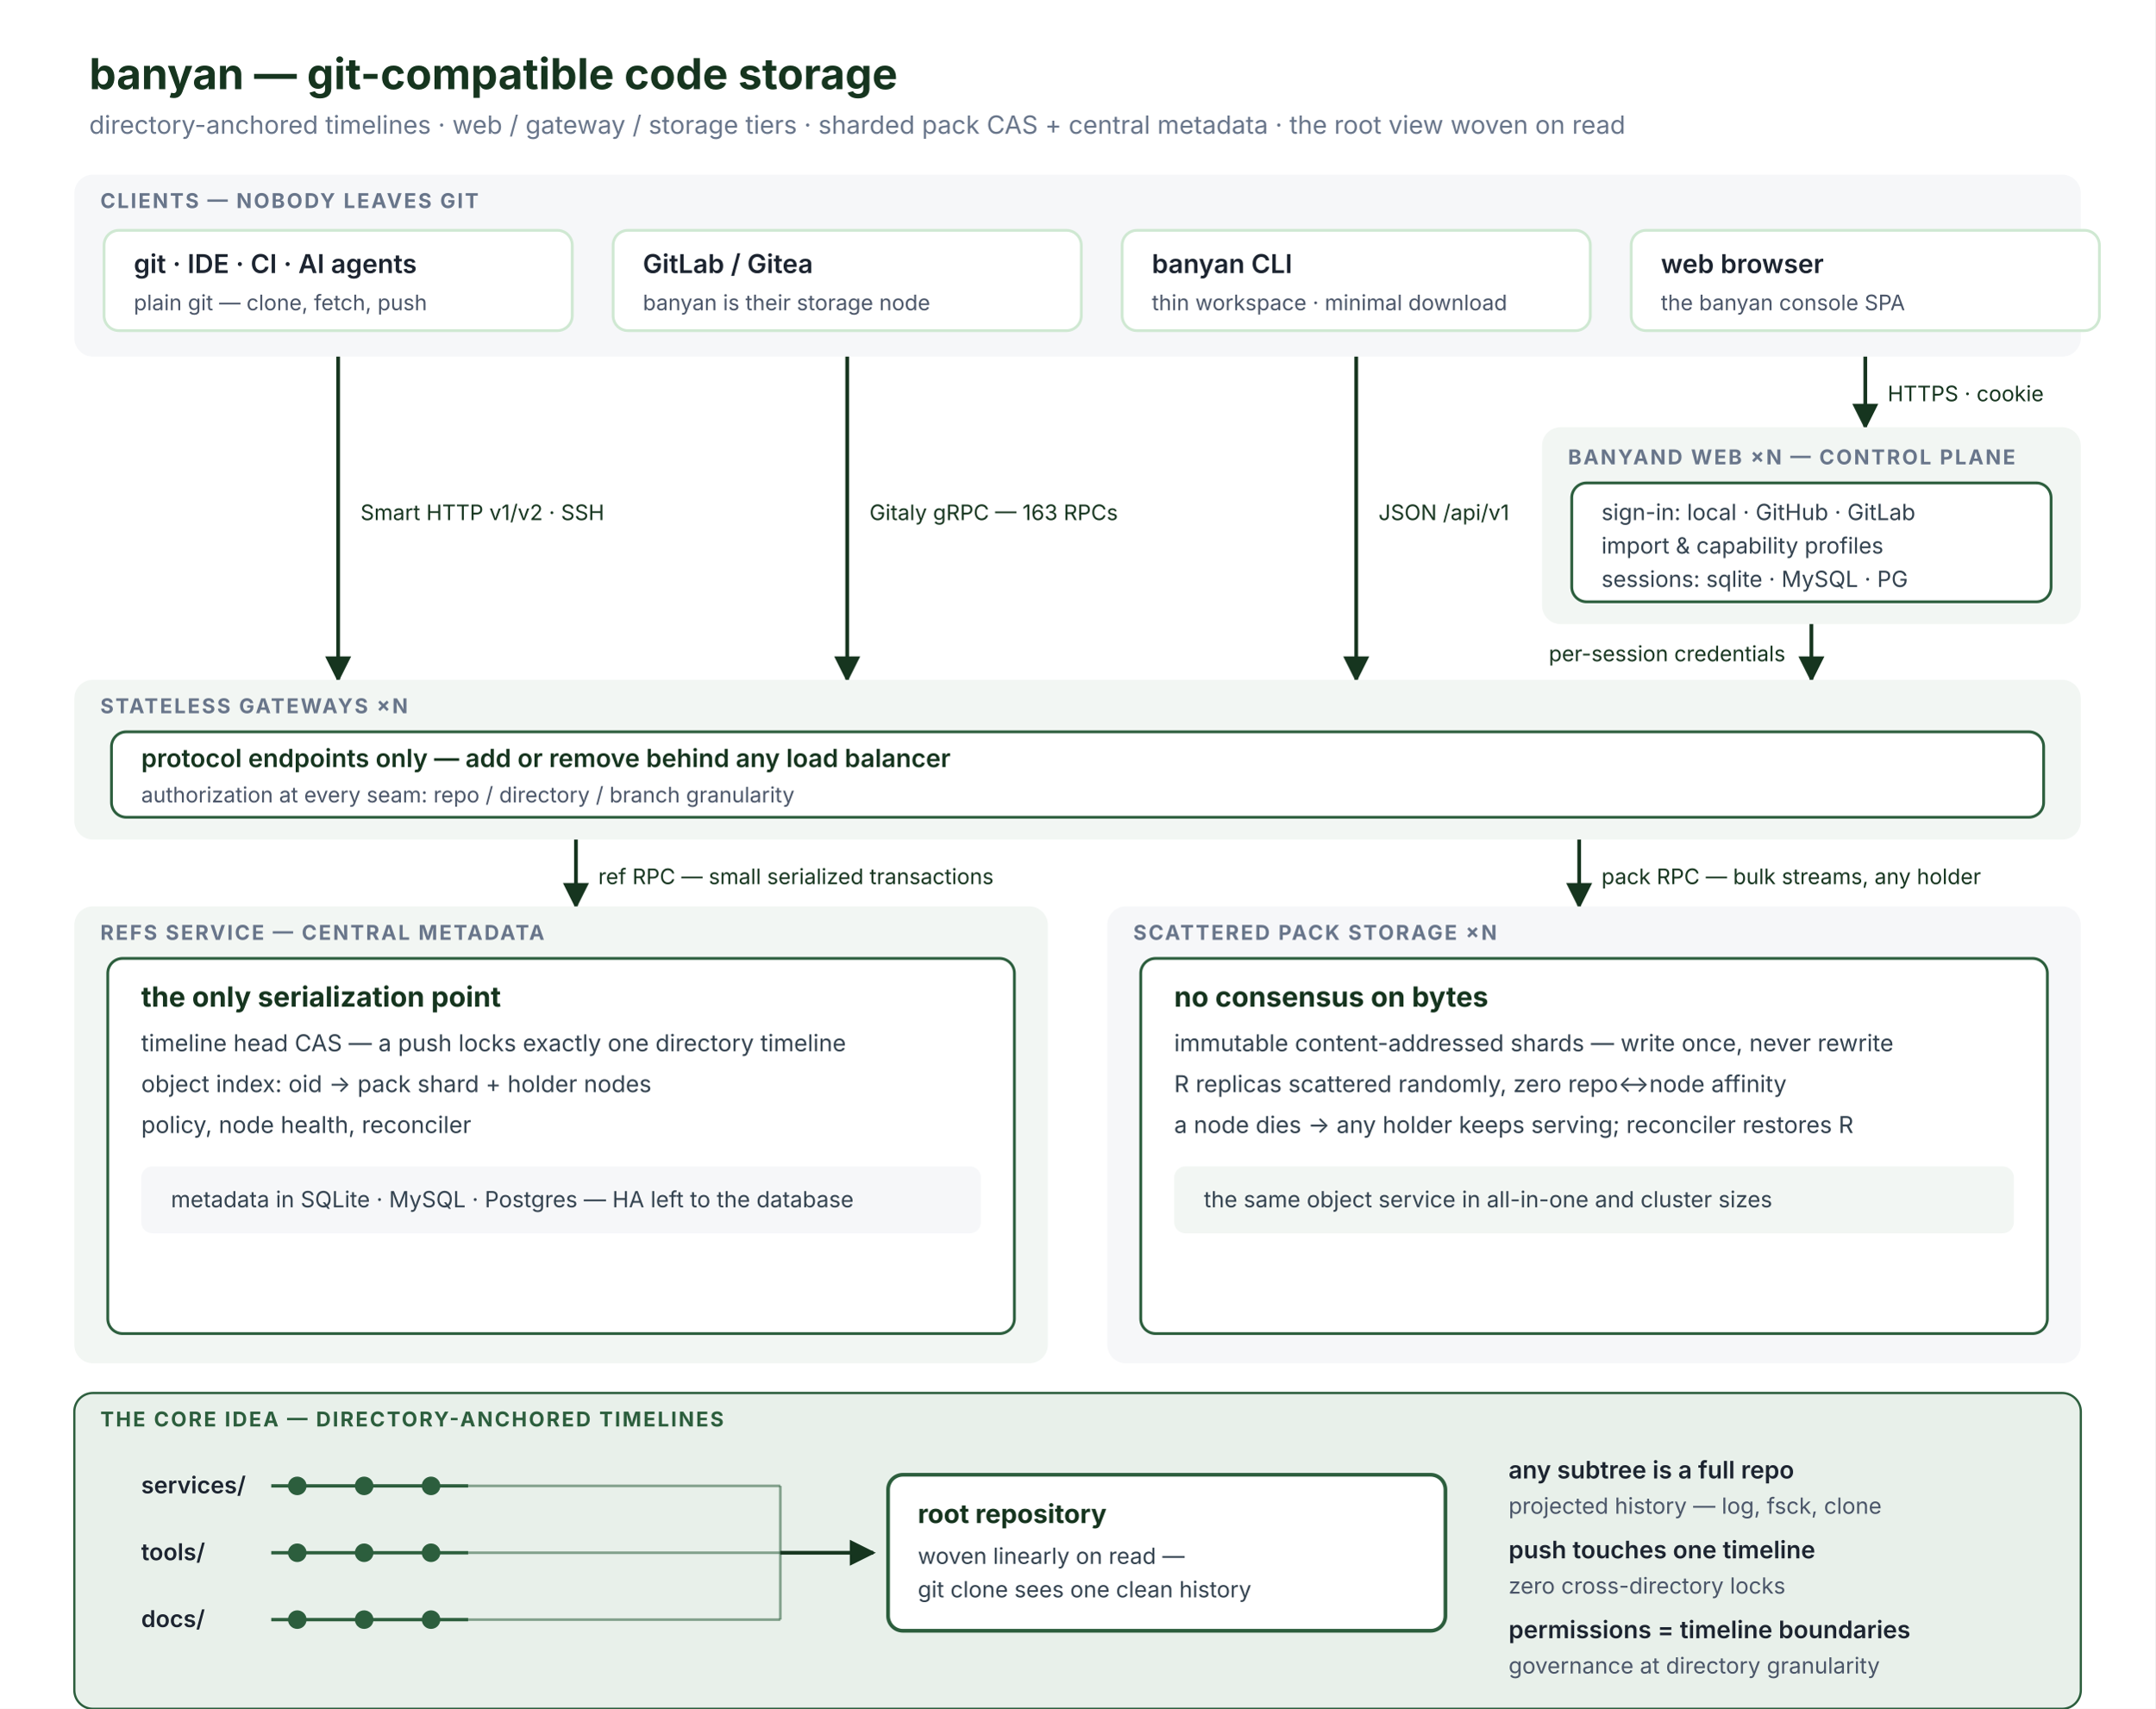
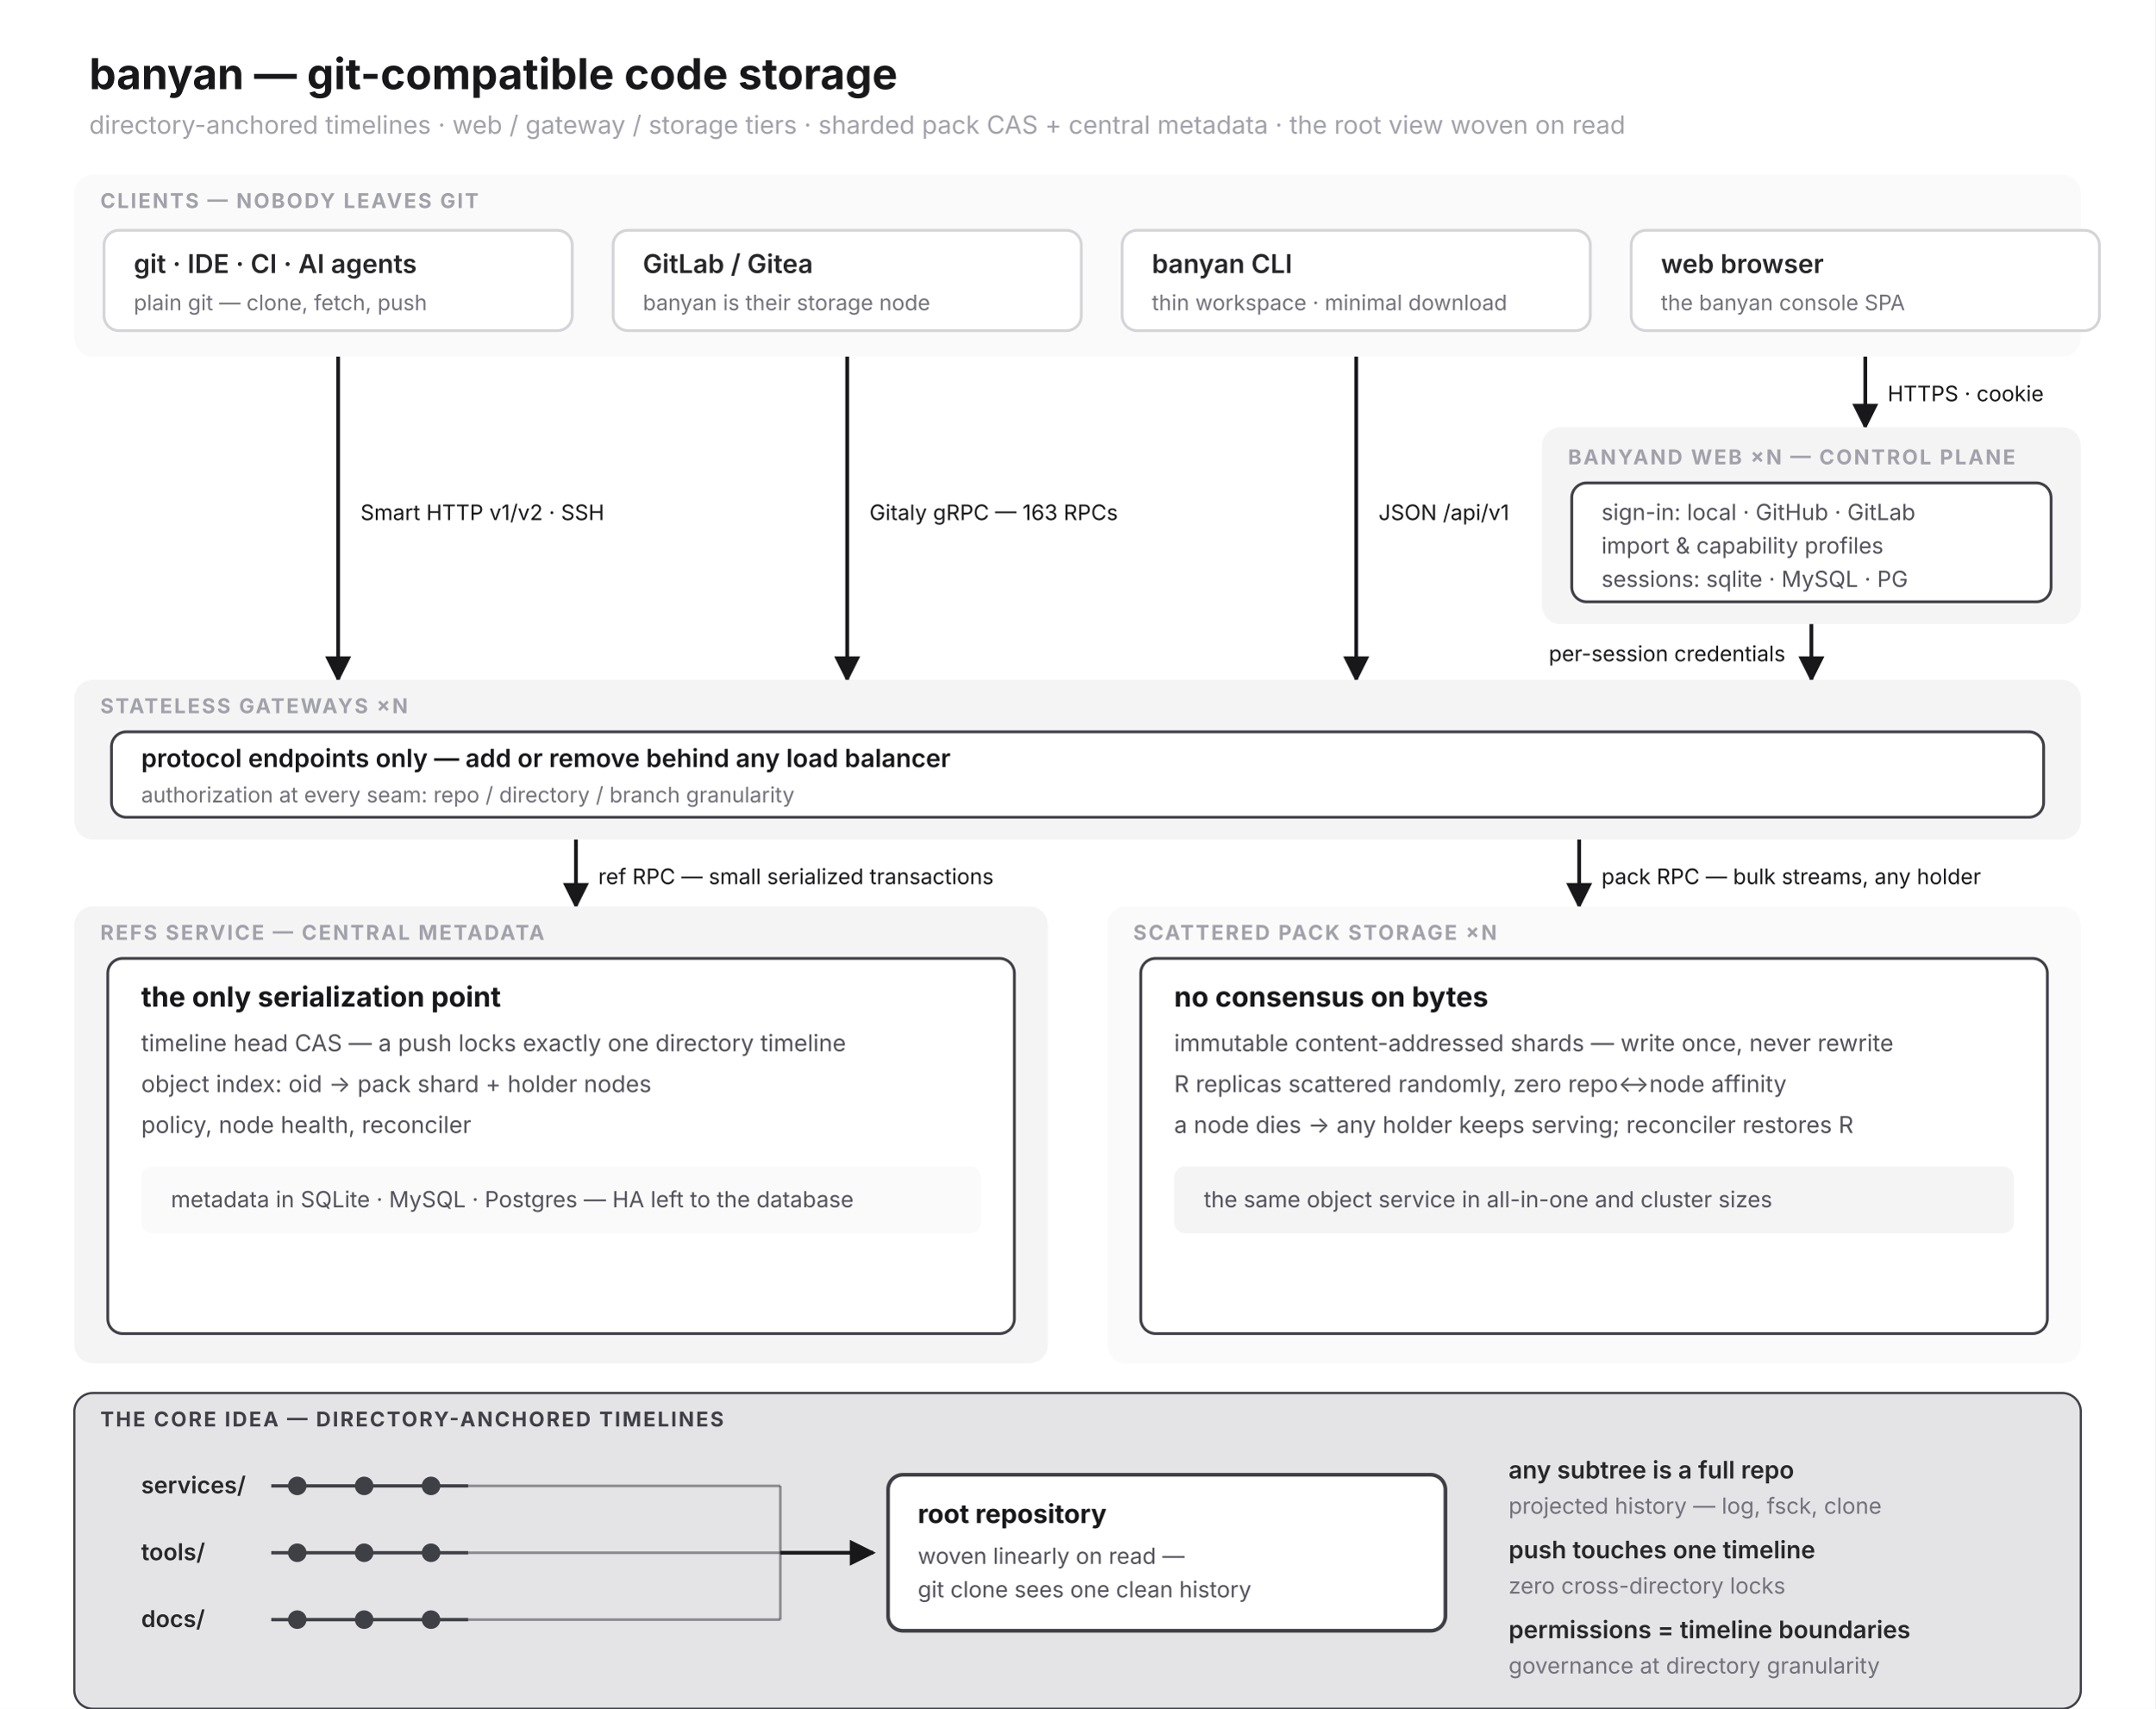
<svg xmlns="http://www.w3.org/2000/svg" width="1160" height="920" viewBox="0 0 1160 920" font-family="system-ui,-apple-system,'Segoe UI','Microsoft YaHei',sans-serif">
  <defs>
    <marker id="ar" viewBox="0 0 10 10" refX="9" refY="5" markerWidth="7" markerHeight="7" orient="auto-start-reverse">
-       <path d="M0,0 L10,5 L0,10 z" fill="#16351f" />
+       <path d="M0,0 L10,5 L0,10 z" fill="#18181b" />
    </marker>
  </defs>
  <rect width="1160" height="920" fill="#ffffff" />
-   <text x="48" y="48" font-size="23" font-weight="700" fill="#16351f">banyan — git-compatible code storage</text>
-   <text x="48" y="72" font-size="13.5" fill="#68758a">directory-anchored timelines · web / gateway / storage tiers · sharded pack CAS + central metadata · the root view woven on read</text>
-   <rect x="40" y="94" width="1080" height="98" rx="10" fill="#f6f7f9" />
-   <text x="54" y="112" font-size="11" font-weight="700" letter-spacing="1" fill="#68758a">CLIENTS — NOBODY LEAVES GIT</text>
+   <text x="48" y="48" font-size="23" font-weight="700" fill="#18181b">banyan — git-compatible code storage</text>
+   <text x="48" y="72" font-size="13.5" fill="#a1a1aa">directory-anchored timelines · web / gateway / storage tiers · sharded pack CAS + central metadata · the root view woven on read</text>
+   <rect x="40" y="94" width="1080" height="98" rx="10" fill="#fafafa" />
+   <text x="54" y="112" font-size="11" font-weight="700" letter-spacing="1" fill="#a1a1aa">CLIENTS — NOBODY LEAVES GIT</text>
  <g>
-     <rect x="56" y="124" width="252" height="54" rx="8" fill="#ffffff" stroke="#cfe8d2" stroke-width="1.5" />
-     <text x="72" y="147" font-size="14" font-weight="600" fill="#1c2430">git · IDE · CI · AI agents</text>
-     <text x="72" y="167" font-size="11.5" fill="#4a5568">plain git — clone, fetch, push</text>
-     <rect x="330" y="124" width="252" height="54" rx="8" fill="#ffffff" stroke="#cfe8d2" stroke-width="1.5" />
-     <text x="346" y="147" font-size="14" font-weight="600" fill="#1c2430">GitLab / Gitea</text>
-     <text x="346" y="167" font-size="11.5" fill="#4a5568">banyan is their storage node</text>
-     <rect x="604" y="124" width="252" height="54" rx="8" fill="#ffffff" stroke="#cfe8d2" stroke-width="1.5" />
-     <text x="620" y="147" font-size="14" font-weight="600" fill="#1c2430">banyan CLI</text>
-     <text x="620" y="167" font-size="11.5" fill="#4a5568">thin workspace · minimal download</text>
-     <rect x="878" y="124" width="252" height="54" rx="8" fill="#ffffff" stroke="#cfe8d2" stroke-width="1.5" />
-     <text x="894" y="147" font-size="14" font-weight="600" fill="#1c2430">web browser</text>
-     <text x="894" y="167" font-size="11.5" fill="#4a5568">the banyan console SPA</text>
+     <rect x="56" y="124" width="252" height="54" rx="8" fill="#ffffff" stroke="#d4d4d8" stroke-width="1.5" />
+     <text x="72" y="147" font-size="14" font-weight="600" fill="#27272a">git · IDE · CI · AI agents</text>
+     <text x="72" y="167" font-size="11.5" fill="#71717a">plain git — clone, fetch, push</text>
+     <rect x="330" y="124" width="252" height="54" rx="8" fill="#ffffff" stroke="#d4d4d8" stroke-width="1.5" />
+     <text x="346" y="147" font-size="14" font-weight="600" fill="#27272a">GitLab / Gitea</text>
+     <text x="346" y="167" font-size="11.5" fill="#71717a">banyan is their storage node</text>
+     <rect x="604" y="124" width="252" height="54" rx="8" fill="#ffffff" stroke="#d4d4d8" stroke-width="1.5" />
+     <text x="620" y="147" font-size="14" font-weight="600" fill="#27272a">banyan CLI</text>
+     <text x="620" y="167" font-size="11.5" fill="#71717a">thin workspace · minimal download</text>
+     <rect x="878" y="124" width="252" height="54" rx="8" fill="#ffffff" stroke="#d4d4d8" stroke-width="1.5" />
+     <text x="894" y="147" font-size="14" font-weight="600" fill="#27272a">web browser</text>
+     <text x="894" y="167" font-size="11.5" fill="#71717a">the banyan console SPA</text>
  </g>
-   <line x1="182" y1="192" x2="182" y2="366" stroke="#16351f" stroke-width="2" marker-end="url(#ar)" />
-   <text x="194" y="280" font-size="11.5" fill="#16351f">Smart HTTP v1/v2 · SSH</text>
-   <line x1="456" y1="192" x2="456" y2="366" stroke="#16351f" stroke-width="2" marker-end="url(#ar)" />
-   <text x="468" y="280" font-size="11.5" fill="#16351f">Gitaly gRPC — 163 RPCs</text>
-   <line x1="730" y1="192" x2="730" y2="366" stroke="#16351f" stroke-width="2" marker-end="url(#ar)" />
-   <text x="742" y="280" font-size="11.5" fill="#16351f">JSON /api/v1</text>
-   <line x1="1004" y1="192" x2="1004" y2="230" stroke="#16351f" stroke-width="2" marker-end="url(#ar)" />
-   <text x="1016" y="216" font-size="11.5" fill="#16351f">HTTPS · cookie</text>
-   <rect x="830" y="230" width="290" height="106" rx="10" fill="#f2f6f3" />
-   <text x="844" y="250" font-size="11" font-weight="700" letter-spacing="1" fill="#68758a">BANYAND WEB ×N — CONTROL PLANE</text>
-   <rect x="846" y="260" width="258" height="64" rx="8" fill="#ffffff" stroke="#2c5e3d" stroke-width="1.5" />
-   <text x="862" y="280" font-size="12" fill="#33424f">sign-in: local · GitHub · GitLab</text>
-   <text x="862" y="298" font-size="12" fill="#33424f">import &amp; capability profiles</text>
-   <text x="862" y="316" font-size="12" fill="#33424f">sessions: sqlite · MySQL · PG</text>
-   <line x1="975" y1="336" x2="975" y2="366" stroke="#16351f" stroke-width="2" marker-end="url(#ar)" />
-   <text x="961" y="356" font-size="11.5" fill="#16351f" text-anchor="end">per-session credentials</text>
-   <rect x="40" y="366" width="1080" height="86" rx="10" fill="#f2f6f3" />
-   <text x="54" y="384" font-size="11" font-weight="700" letter-spacing="1" fill="#68758a">STATELESS GATEWAYS ×N</text>
-   <rect x="60" y="394" width="1040" height="46" rx="8" fill="#ffffff" stroke="#2c5e3d" stroke-width="1.5" />
-   <text x="76" y="413" font-size="13.5" font-weight="600" fill="#16351f">protocol endpoints only — add or remove behind any load balancer</text>
-   <text x="76" y="432" font-size="11.5" fill="#4a5568">authorization at every seam: repo / directory / branch granularity</text>
-   <line x1="310" y1="452" x2="310" y2="488" stroke="#16351f" stroke-width="2" marker-end="url(#ar)" />
-   <text x="322" y="476" font-size="11.5" fill="#16351f">ref RPC — small serialized transactions</text>
-   <line x1="850" y1="452" x2="850" y2="488" stroke="#16351f" stroke-width="2" marker-end="url(#ar)" />
-   <text x="862" y="476" font-size="11.5" fill="#16351f">pack RPC — bulk streams, any holder</text>
-   <rect x="40" y="488" width="524" height="246" rx="10" fill="#f2f6f3" />
-   <text x="54" y="506" font-size="11" font-weight="700" letter-spacing="1" fill="#68758a">REFS SERVICE — CENTRAL METADATA</text>
-   <rect x="58" y="516" width="488" height="202" rx="8" fill="#ffffff" stroke="#2c5e3d" stroke-width="1.5" />
-   <text x="76" y="542" font-size="15" font-weight="700" fill="#16351f">the only serialization point</text>
-   <text x="76" y="566" font-size="12.5" fill="#33424f">timeline head CAS — a push locks exactly one directory timeline</text>
-   <text x="76" y="588" font-size="12.5" fill="#33424f">object index: oid → pack shard + holder nodes</text>
-   <text x="76" y="610" font-size="12.5" fill="#33424f">policy, node health, reconciler</text>
-   <rect x="76" y="628" width="452" height="36" rx="6" fill="#f6f7f9" />
-   <text x="92" y="650" font-size="12" fill="#33424f">metadata in SQLite · MySQL · Postgres — HA left to the database</text>
-   <rect x="596" y="488" width="524" height="246" rx="10" fill="#f6f7f9" />
-   <text x="610" y="506" font-size="11" font-weight="700" letter-spacing="1" fill="#68758a">SCATTERED PACK STORAGE ×N</text>
-   <rect x="614" y="516" width="488" height="202" rx="8" fill="#ffffff" stroke="#2c5e3d" stroke-width="1.5" />
-   <text x="632" y="542" font-size="15" font-weight="700" fill="#16351f">no consensus on bytes</text>
-   <text x="632" y="566" font-size="12.5" fill="#33424f">immutable content-addressed shards — write once, never rewrite</text>
-   <text x="632" y="588" font-size="12.5" fill="#33424f">R replicas scattered randomly, zero repo↔node affinity</text>
-   <text x="632" y="610" font-size="12.5" fill="#33424f">a node dies → any holder keeps serving; reconciler restores R</text>
-   <rect x="632" y="628" width="452" height="36" rx="6" fill="#f2f6f3" />
-   <text x="648" y="650" font-size="12" fill="#33424f">the same object service in all-in-one and cluster sizes</text>
-   <rect x="40" y="750" width="1080" height="170" rx="10" fill="#e8f0ea" stroke="#2c5e3d" stroke-width="1.2" />
-   <text x="54" y="768" font-size="11" font-weight="700" letter-spacing="1" fill="#2c5e3d">THE CORE IDEA — DIRECTORY-ANCHORED TIMELINES</text>
-   <text x="76" y="804" font-size="12.5" font-weight="600" fill="#1c2430">services/</text>
-   <line x1="146" y1="800" x2="252" y2="800" stroke="#2c5e3d" stroke-width="1.8" />
-   <circle cx="160" cy="800" r="5" fill="#2c5e3d" />
-   <circle cx="196" cy="800" r="5" fill="#2c5e3d" />
-   <circle cx="232" cy="800" r="5" fill="#2c5e3d" />
-   <line x1="252" y1="800" x2="420" y2="800" stroke="#2c5e3d" stroke-width="1.4" opacity="0.55" />
-   <text x="76" y="840" font-size="12.5" font-weight="600" fill="#1c2430">tools/</text>
-   <line x1="146" y1="836" x2="252" y2="836" stroke="#2c5e3d" stroke-width="1.8" />
-   <circle cx="160" cy="836" r="5" fill="#2c5e3d" />
-   <circle cx="196" cy="836" r="5" fill="#2c5e3d" />
-   <circle cx="232" cy="836" r="5" fill="#2c5e3d" />
-   <line x1="252" y1="836" x2="420" y2="836" stroke="#2c5e3d" stroke-width="1.4" opacity="0.55" />
-   <text x="76" y="876" font-size="12.5" font-weight="600" fill="#1c2430">docs/</text>
-   <line x1="146" y1="872" x2="252" y2="872" stroke="#2c5e3d" stroke-width="1.8" />
-   <circle cx="160" cy="872" r="5" fill="#2c5e3d" />
-   <circle cx="196" cy="872" r="5" fill="#2c5e3d" />
-   <circle cx="232" cy="872" r="5" fill="#2c5e3d" />
-   <line x1="252" y1="872" x2="420" y2="872" stroke="#2c5e3d" stroke-width="1.4" opacity="0.55" />
-   <line x1="420" y1="800" x2="420" y2="872" stroke="#2c5e3d" stroke-width="1.4" opacity="0.55" />
-   <line x1="420" y1="836" x2="470" y2="836" stroke="#16351f" stroke-width="2" marker-end="url(#ar)" />
-   <rect x="478" y="794" width="300" height="84" rx="8" fill="#ffffff" stroke="#2c5e3d" stroke-width="2" />
-   <text x="494" y="820" font-size="14" font-weight="700" fill="#16351f">root repository</text>
-   <text x="494" y="842" font-size="12" fill="#33424f">woven linearly on read —</text>
-   <text x="494" y="860" font-size="12" fill="#33424f">git clone sees one clean history</text>
-   <text x="812" y="796" font-size="13" font-weight="600" fill="#1c2430">any subtree is a full repo</text>
-   <text x="812" y="815" font-size="12" fill="#4a5568">projected history — log, fsck, clone</text>
-   <text x="812" y="839" font-size="13" font-weight="600" fill="#1c2430">push touches one timeline</text>
-   <text x="812" y="858" font-size="12" fill="#4a5568">zero cross-directory locks</text>
-   <text x="812" y="882" font-size="13" font-weight="600" fill="#1c2430">permissions = timeline boundaries</text>
-   <text x="812" y="901" font-size="12" fill="#4a5568">governance at directory granularity</text>
+   <line x1="182" y1="192" x2="182" y2="366" stroke="#18181b" stroke-width="2" marker-end="url(#ar)" />
+   <text x="194" y="280" font-size="11.5" fill="#18181b">Smart HTTP v1/v2 · SSH</text>
+   <line x1="456" y1="192" x2="456" y2="366" stroke="#18181b" stroke-width="2" marker-end="url(#ar)" />
+   <text x="468" y="280" font-size="11.5" fill="#18181b">Gitaly gRPC — 163 RPCs</text>
+   <line x1="730" y1="192" x2="730" y2="366" stroke="#18181b" stroke-width="2" marker-end="url(#ar)" />
+   <text x="742" y="280" font-size="11.5" fill="#18181b">JSON /api/v1</text>
+   <line x1="1004" y1="192" x2="1004" y2="230" stroke="#18181b" stroke-width="2" marker-end="url(#ar)" />
+   <text x="1016" y="216" font-size="11.5" fill="#18181b">HTTPS · cookie</text>
+   <rect x="830" y="230" width="290" height="106" rx="10" fill="#f4f4f5" />
+   <text x="844" y="250" font-size="11" font-weight="700" letter-spacing="1" fill="#a1a1aa">BANYAND WEB ×N — CONTROL PLANE</text>
+   <rect x="846" y="260" width="258" height="64" rx="8" fill="#ffffff" stroke="#3f3f46" stroke-width="1.5" />
+   <text x="862" y="280" font-size="12" fill="#52525b">sign-in: local · GitHub · GitLab</text>
+   <text x="862" y="298" font-size="12" fill="#52525b">import &amp; capability profiles</text>
+   <text x="862" y="316" font-size="12" fill="#52525b">sessions: sqlite · MySQL · PG</text>
+   <line x1="975" y1="336" x2="975" y2="366" stroke="#18181b" stroke-width="2" marker-end="url(#ar)" />
+   <text x="961" y="356" font-size="11.5" fill="#18181b" text-anchor="end">per-session credentials</text>
+   <rect x="40" y="366" width="1080" height="86" rx="10" fill="#f4f4f5" />
+   <text x="54" y="384" font-size="11" font-weight="700" letter-spacing="1" fill="#a1a1aa">STATELESS GATEWAYS ×N</text>
+   <rect x="60" y="394" width="1040" height="46" rx="8" fill="#ffffff" stroke="#3f3f46" stroke-width="1.5" />
+   <text x="76" y="413" font-size="13.5" font-weight="600" fill="#18181b">protocol endpoints only — add or remove behind any load balancer</text>
+   <text x="76" y="432" font-size="11.5" fill="#71717a">authorization at every seam: repo / directory / branch granularity</text>
+   <line x1="310" y1="452" x2="310" y2="488" stroke="#18181b" stroke-width="2" marker-end="url(#ar)" />
+   <text x="322" y="476" font-size="11.5" fill="#18181b">ref RPC — small serialized transactions</text>
+   <line x1="850" y1="452" x2="850" y2="488" stroke="#18181b" stroke-width="2" marker-end="url(#ar)" />
+   <text x="862" y="476" font-size="11.5" fill="#18181b">pack RPC — bulk streams, any holder</text>
+   <rect x="40" y="488" width="524" height="246" rx="10" fill="#f4f4f5" />
+   <text x="54" y="506" font-size="11" font-weight="700" letter-spacing="1" fill="#a1a1aa">REFS SERVICE — CENTRAL METADATA</text>
+   <rect x="58" y="516" width="488" height="202" rx="8" fill="#ffffff" stroke="#3f3f46" stroke-width="1.5" />
+   <text x="76" y="542" font-size="15" font-weight="700" fill="#18181b">the only serialization point</text>
+   <text x="76" y="566" font-size="12.5" fill="#52525b">timeline head CAS — a push locks exactly one directory timeline</text>
+   <text x="76" y="588" font-size="12.5" fill="#52525b">object index: oid → pack shard + holder nodes</text>
+   <text x="76" y="610" font-size="12.5" fill="#52525b">policy, node health, reconciler</text>
+   <rect x="76" y="628" width="452" height="36" rx="6" fill="#fafafa" />
+   <text x="92" y="650" font-size="12" fill="#52525b">metadata in SQLite · MySQL · Postgres — HA left to the database</text>
+   <rect x="596" y="488" width="524" height="246" rx="10" fill="#fafafa" />
+   <text x="610" y="506" font-size="11" font-weight="700" letter-spacing="1" fill="#a1a1aa">SCATTERED PACK STORAGE ×N</text>
+   <rect x="614" y="516" width="488" height="202" rx="8" fill="#ffffff" stroke="#3f3f46" stroke-width="1.5" />
+   <text x="632" y="542" font-size="15" font-weight="700" fill="#18181b">no consensus on bytes</text>
+   <text x="632" y="566" font-size="12.5" fill="#52525b">immutable content-addressed shards — write once, never rewrite</text>
+   <text x="632" y="588" font-size="12.5" fill="#52525b">R replicas scattered randomly, zero repo↔node affinity</text>
+   <text x="632" y="610" font-size="12.5" fill="#52525b">a node dies → any holder keeps serving; reconciler restores R</text>
+   <rect x="632" y="628" width="452" height="36" rx="6" fill="#f4f4f5" />
+   <text x="648" y="650" font-size="12" fill="#52525b">the same object service in all-in-one and cluster sizes</text>
+   <rect x="40" y="750" width="1080" height="170" rx="10" fill="#e4e4e7" stroke="#3f3f46" stroke-width="1.2" />
+   <text x="54" y="768" font-size="11" font-weight="700" letter-spacing="1" fill="#3f3f46">THE CORE IDEA — DIRECTORY-ANCHORED TIMELINES</text>
+   <text x="76" y="804" font-size="12.5" font-weight="600" fill="#27272a">services/</text>
+   <line x1="146" y1="800" x2="252" y2="800" stroke="#3f3f46" stroke-width="1.8" />
+   <circle cx="160" cy="800" r="5" fill="#3f3f46" />
+   <circle cx="196" cy="800" r="5" fill="#3f3f46" />
+   <circle cx="232" cy="800" r="5" fill="#3f3f46" />
+   <line x1="252" y1="800" x2="420" y2="800" stroke="#3f3f46" stroke-width="1.4" opacity="0.55" />
+   <text x="76" y="840" font-size="12.5" font-weight="600" fill="#27272a">tools/</text>
+   <line x1="146" y1="836" x2="252" y2="836" stroke="#3f3f46" stroke-width="1.8" />
+   <circle cx="160" cy="836" r="5" fill="#3f3f46" />
+   <circle cx="196" cy="836" r="5" fill="#3f3f46" />
+   <circle cx="232" cy="836" r="5" fill="#3f3f46" />
+   <line x1="252" y1="836" x2="420" y2="836" stroke="#3f3f46" stroke-width="1.4" opacity="0.55" />
+   <text x="76" y="876" font-size="12.5" font-weight="600" fill="#27272a">docs/</text>
+   <line x1="146" y1="872" x2="252" y2="872" stroke="#3f3f46" stroke-width="1.8" />
+   <circle cx="160" cy="872" r="5" fill="#3f3f46" />
+   <circle cx="196" cy="872" r="5" fill="#3f3f46" />
+   <circle cx="232" cy="872" r="5" fill="#3f3f46" />
+   <line x1="252" y1="872" x2="420" y2="872" stroke="#3f3f46" stroke-width="1.4" opacity="0.55" />
+   <line x1="420" y1="800" x2="420" y2="872" stroke="#3f3f46" stroke-width="1.4" opacity="0.55" />
+   <line x1="420" y1="836" x2="470" y2="836" stroke="#18181b" stroke-width="2" marker-end="url(#ar)" />
+   <rect x="478" y="794" width="300" height="84" rx="8" fill="#ffffff" stroke="#3f3f46" stroke-width="2" />
+   <text x="494" y="820" font-size="14" font-weight="700" fill="#18181b">root repository</text>
+   <text x="494" y="842" font-size="12" fill="#52525b">woven linearly on read —</text>
+   <text x="494" y="860" font-size="12" fill="#52525b">git clone sees one clean history</text>
+   <text x="812" y="796" font-size="13" font-weight="600" fill="#27272a">any subtree is a full repo</text>
+   <text x="812" y="815" font-size="12" fill="#71717a">projected history — log, fsck, clone</text>
+   <text x="812" y="839" font-size="13" font-weight="600" fill="#27272a">push touches one timeline</text>
+   <text x="812" y="858" font-size="12" fill="#71717a">zero cross-directory locks</text>
+   <text x="812" y="882" font-size="13" font-weight="600" fill="#27272a">permissions = timeline boundaries</text>
+   <text x="812" y="901" font-size="12" fill="#71717a">governance at directory granularity</text>
</svg>
